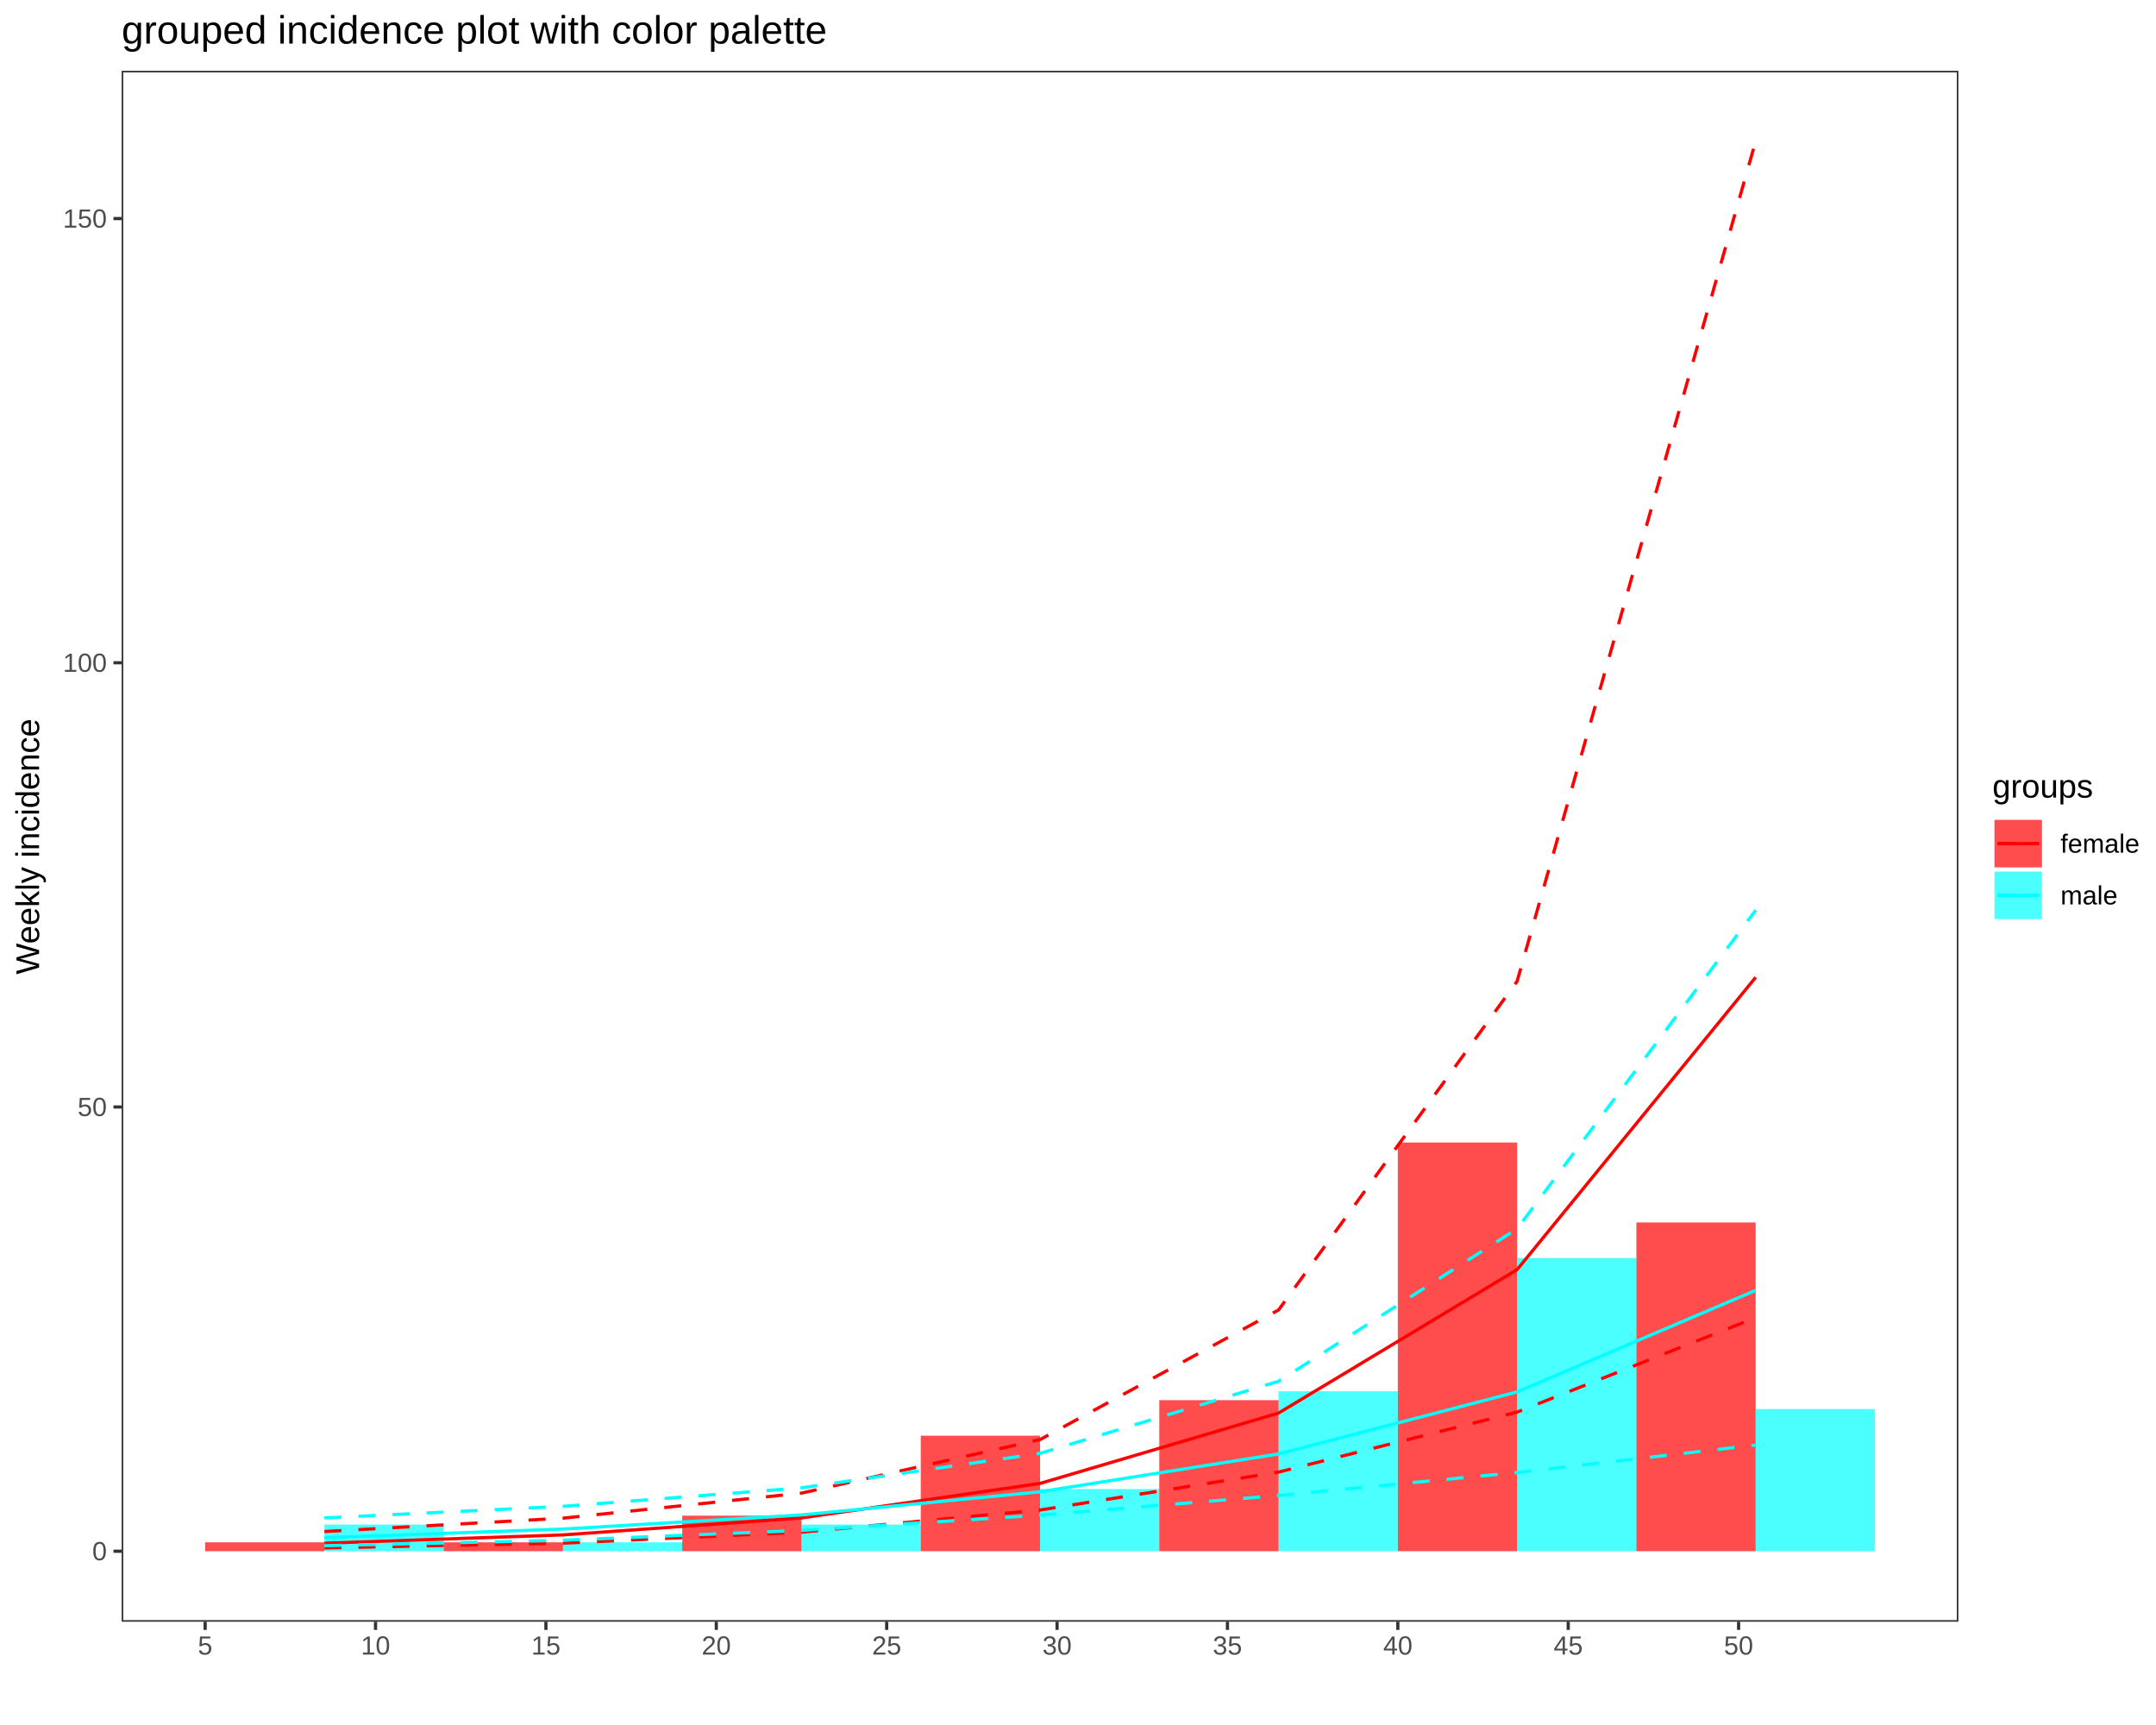
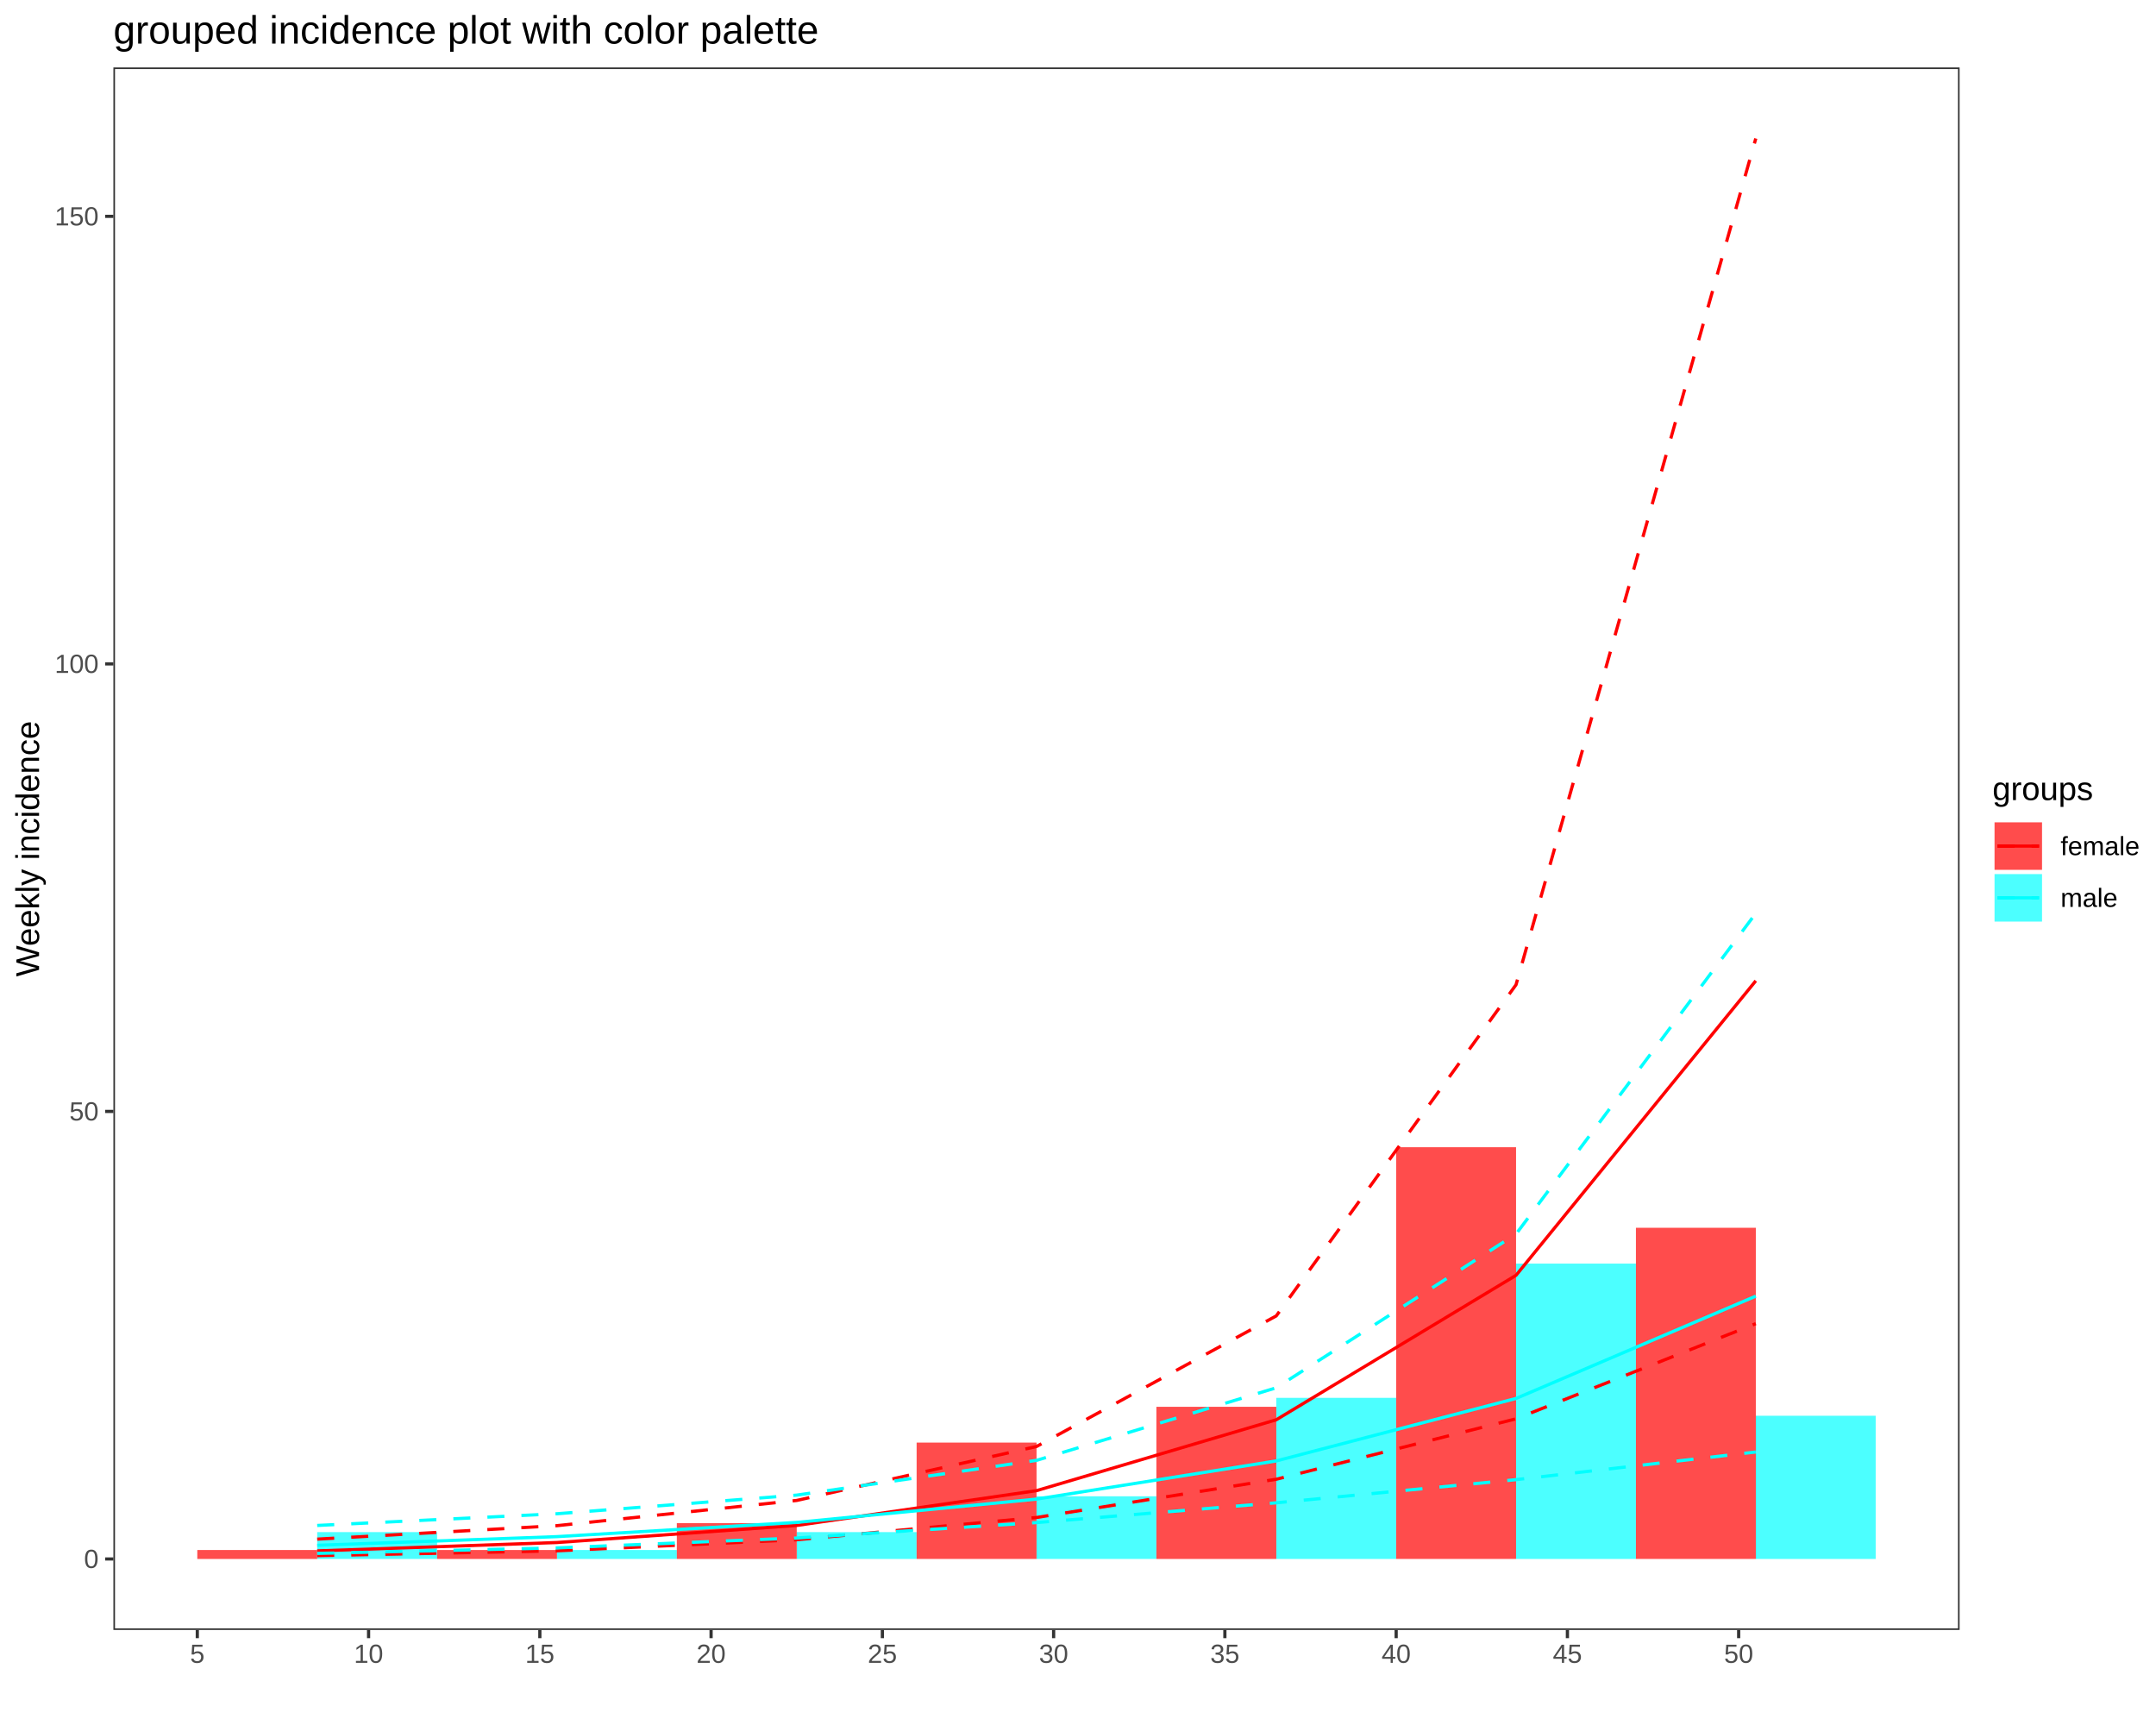
<svg xmlns="http://www.w3.org/2000/svg" viewBox="0 0 720.00 576.00">
  <defs>
    <style type="text/css">
-     line, polyline, path, rect, circle {
+     line, polyline, polygon, path, rect, circle {
      fill: none;
      stroke: #000000;
      stroke-linecap: round;
      stroke-linejoin: round;
      stroke-miterlimit: 10.00;
    }
  </style>
  </defs>
  <rect width="100%" height="100%" style="stroke: none; fill: #FFFFFF;" />
  <rect x="0.00" y="0.00" width="720.00" height="576.00" style="stroke-width: 1.07; stroke: #FFFFFF; fill: #FFFFFF;" />
  <defs>
-     <clipPath id="cpNDAuNjMwOXw2NTQuMDF8NTQxLjUwN3wyMy42MjY1">
-       <rect x="40.63" y="23.63" width="613.38" height="517.88" />
+     <clipPath id="cpMzcuODd8NjU0LjQxfDU0NC4yN3wyMi41Mg==">
+       <rect x="37.87" y="22.52" width="616.54" height="521.75" />
    </clipPath>
  </defs>
-   <rect x="40.63" y="23.63" width="613.38" height="517.88" style="stroke-width: 1.07; stroke: none; fill: #FFFFFF;" clip-path="url(#cpNDAuNjMwOXw2NTQuMDF8NTQxLjUwN3wyMy42MjY1)" />
-   <rect x="108.34" y="509.07" width="39.83" height="8.90" style="stroke-width: 1.07; stroke: none; stroke-linecap: butt; fill: #00FFFF; fill-opacity: 0.70;" clip-path="url(#cpNDAuNjMwOXw2NTQuMDF8NTQxLjUwN3wyMy42MjY1)" />
-   <rect x="68.51" y="515.00" width="39.83" height="2.97" style="stroke-width: 1.07; stroke: none; stroke-linecap: butt; fill: #FF0000; fill-opacity: 0.70;" clip-path="url(#cpNDAuNjMwOXw2NTQuMDF8NTQxLjUwN3wyMy42MjY1)" />
-   <rect x="188.00" y="515.00" width="39.83" height="2.97" style="stroke-width: 1.07; stroke: none; stroke-linecap: butt; fill: #00FFFF; fill-opacity: 0.70;" clip-path="url(#cpNDAuNjMwOXw2NTQuMDF8NTQxLjUwN3wyMy42MjY1)" />
-   <rect x="148.17" y="515.00" width="39.83" height="2.97" style="stroke-width: 1.07; stroke: none; stroke-linecap: butt; fill: #FF0000; fill-opacity: 0.70;" clip-path="url(#cpNDAuNjMwOXw2NTQuMDF8NTQxLjUwN3wyMy42MjY1)" />
-   <rect x="267.66" y="509.07" width="39.83" height="8.90" style="stroke-width: 1.07; stroke: none; stroke-linecap: butt; fill: #00FFFF; fill-opacity: 0.70;" clip-path="url(#cpNDAuNjMwOXw2NTQuMDF8NTQxLjUwN3wyMy42MjY1)" />
-   <rect x="227.83" y="506.10" width="39.83" height="11.87" style="stroke-width: 1.07; stroke: none; stroke-linecap: butt; fill: #FF0000; fill-opacity: 0.70;" clip-path="url(#cpNDAuNjMwOXw2NTQuMDF8NTQxLjUwN3wyMy42MjY1)" />
-   <rect x="347.32" y="497.20" width="39.83" height="20.77" style="stroke-width: 1.07; stroke: none; stroke-linecap: butt; fill: #00FFFF; fill-opacity: 0.70;" clip-path="url(#cpNDAuNjMwOXw2NTQuMDF8NTQxLjUwN3wyMy42MjY1)" />
-   <rect x="307.49" y="479.40" width="39.83" height="38.57" style="stroke-width: 1.07; stroke: none; stroke-linecap: butt; fill: #FF0000; fill-opacity: 0.70;" clip-path="url(#cpNDAuNjMwOXw2NTQuMDF8NTQxLjUwN3wyMy42MjY1)" />
-   <rect x="426.98" y="464.57" width="39.83" height="53.40" style="stroke-width: 1.07; stroke: none; stroke-linecap: butt; fill: #00FFFF; fill-opacity: 0.70;" clip-path="url(#cpNDAuNjMwOXw2NTQuMDF8NTQxLjUwN3wyMy42MjY1)" />
-   <rect x="387.15" y="467.54" width="39.83" height="50.43" style="stroke-width: 1.07; stroke: none; stroke-linecap: butt; fill: #FF0000; fill-opacity: 0.70;" clip-path="url(#cpNDAuNjMwOXw2NTQuMDF8NTQxLjUwN3wyMy42MjY1)" />
-   <rect x="506.64" y="420.07" width="39.83" height="97.90" style="stroke-width: 1.07; stroke: none; stroke-linecap: butt; fill: #00FFFF; fill-opacity: 0.70;" clip-path="url(#cpNDAuNjMwOXw2NTQuMDF8NTQxLjUwN3wyMy42MjY1)" />
-   <rect x="466.81" y="381.50" width="39.83" height="136.46" style="stroke-width: 1.07; stroke: none; stroke-linecap: butt; fill: #FF0000; fill-opacity: 0.70;" clip-path="url(#cpNDAuNjMwOXw2NTQuMDF8NTQxLjUwN3wyMy42MjY1)" />
-   <rect x="586.30" y="470.50" width="39.83" height="47.47" style="stroke-width: 1.07; stroke: none; stroke-linecap: butt; fill: #00FFFF; fill-opacity: 0.70;" clip-path="url(#cpNDAuNjMwOXw2NTQuMDF8NTQxLjUwN3wyMy42MjY1)" />
-   <rect x="546.47" y="408.20" width="39.83" height="109.76" style="stroke-width: 1.07; stroke: none; stroke-linecap: butt; fill: #FF0000; fill-opacity: 0.70;" clip-path="url(#cpNDAuNjMwOXw2NTQuMDF8NTQxLjUwN3wyMy42MjY1)" />
-   <polyline points="108.34,515.29 188.00,512.52 267.66,506.86 347.32,495.33 426.98,471.84 506.64,423.95 586.30,326.35 " style="stroke-width: 1.07; stroke: #FF0000; stroke-linecap: butt;" clip-path="url(#cpNDAuNjMwOXw2NTQuMDF8NTQxLjUwN3wyMy42MjY1)" />
-   <polyline points="108.34,513.45 188.00,510.57 267.66,505.85 347.32,498.13 426.98,485.48 506.64,464.77 586.30,430.87 " style="stroke-width: 1.07; stroke: #00FFFF; stroke-linecap: butt;" clip-path="url(#cpNDAuNjMwOXw2NTQuMDF8NTQxLjUwN3wyMy42MjY1)" />
-   <polyline points="108.34,516.88 188.00,515.28 267.66,511.61 347.32,504.22 426.98,491.55 506.64,471.52 586.30,439.98 " style="stroke-width: 1.07; stroke: #FF0000; stroke-dasharray: 5.69,5.69; stroke-linecap: butt;" clip-path="url(#cpNDAuNjMwOXw2NTQuMDF8NTQxLjUwN3wyMy42MjY1)" />
-   <polyline points="108.34,516.13 188.00,514.31 267.66,511.03 347.32,505.92 426.98,499.36 506.64,491.69 586.30,482.52 " style="stroke-width: 1.07; stroke: #00FFFF; stroke-dasharray: 5.69,5.69; stroke-linecap: butt;" clip-path="url(#cpNDAuNjMwOXw2NTQuMDF8NTQxLjUwN3wyMy42MjY1)" />
-   <polyline points="108.34,511.40 188.00,506.94 267.66,498.57 347.32,480.70 426.98,437.41 506.64,327.66 586.30,47.17 " style="stroke-width: 1.07; stroke: #FF0000; stroke-dasharray: 5.69,5.69; stroke-linecap: butt;" clip-path="url(#cpNDAuNjMwOXw2NTQuMDF8NTQxLjUwN3wyMy42MjY1)" />
-   <polyline points="108.34,506.86 188.00,502.99 267.66,496.81 347.32,485.30 426.98,461.23 506.64,410.29 586.30,303.96 " style="stroke-width: 1.07; stroke: #00FFFF; stroke-dasharray: 5.69,5.69; stroke-linecap: butt;" clip-path="url(#cpNDAuNjMwOXw2NTQuMDF8NTQxLjUwN3wyMy42MjY1)" />
-   <rect x="40.63" y="23.63" width="613.38" height="517.88" style="stroke-width: 1.07; stroke: #333333;" clip-path="url(#cpNDAuNjMwOXw2NTQuMDF8NTQxLjUwN3wyMy42MjY1)" />
+   <rect x="37.87" y="22.52" width="616.54" height="521.75" style="stroke-width: 1.07; stroke: none; fill: #FFFFFF;" clip-path="url(#cpMzcuODd8NjU0LjQxfDU0NC4yN3wyMi41Mg==)" />
+   <rect x="105.93" y="511.59" width="40.04" height="8.97" style="stroke-width: 1.07; stroke: none; stroke-linecap: butt; fill: #00FFFF; fill-opacity: 0.70;" clip-path="url(#cpMzcuODd8NjU0LjQxfDU0NC4yN3wyMi41Mg==)" />
+   <rect x="65.89" y="517.57" width="40.04" height="2.99" style="stroke-width: 1.07; stroke: none; stroke-linecap: butt; fill: #FF0000; fill-opacity: 0.70;" clip-path="url(#cpMzcuODd8NjU0LjQxfDU0NC4yN3wyMi41Mg==)" />
+   <rect x="186.00" y="517.57" width="40.04" height="2.99" style="stroke-width: 1.07; stroke: none; stroke-linecap: butt; fill: #00FFFF; fill-opacity: 0.70;" clip-path="url(#cpMzcuODd8NjU0LjQxfDU0NC4yN3wyMi41Mg==)" />
+   <rect x="145.96" y="517.57" width="40.04" height="2.99" style="stroke-width: 1.07; stroke: none; stroke-linecap: butt; fill: #FF0000; fill-opacity: 0.70;" clip-path="url(#cpMzcuODd8NjU0LjQxfDU0NC4yN3wyMi41Mg==)" />
+   <rect x="266.07" y="511.59" width="40.04" height="8.97" style="stroke-width: 1.07; stroke: none; stroke-linecap: butt; fill: #00FFFF; fill-opacity: 0.70;" clip-path="url(#cpMzcuODd8NjU0LjQxfDU0NC4yN3wyMi41Mg==)" />
+   <rect x="226.03" y="508.60" width="40.04" height="11.95" style="stroke-width: 1.07; stroke: none; stroke-linecap: butt; fill: #FF0000; fill-opacity: 0.70;" clip-path="url(#cpMzcuODd8NjU0LjQxfDU0NC4yN3wyMi41Mg==)" />
+   <rect x="346.14" y="499.63" width="40.04" height="20.92" style="stroke-width: 1.07; stroke: none; stroke-linecap: butt; fill: #00FFFF; fill-opacity: 0.70;" clip-path="url(#cpMzcuODd8NjU0LjQxfDU0NC4yN3wyMi41Mg==)" />
+   <rect x="306.11" y="481.70" width="40.04" height="38.85" style="stroke-width: 1.07; stroke: none; stroke-linecap: butt; fill: #FF0000; fill-opacity: 0.70;" clip-path="url(#cpMzcuODd8NjU0LjQxfDU0NC4yN3wyMi41Mg==)" />
+   <rect x="426.21" y="466.76" width="40.04" height="53.80" style="stroke-width: 1.07; stroke: none; stroke-linecap: butt; fill: #00FFFF; fill-opacity: 0.70;" clip-path="url(#cpMzcuODd8NjU0LjQxfDU0NC4yN3wyMi41Mg==)" />
+   <rect x="386.18" y="469.75" width="40.04" height="50.81" style="stroke-width: 1.07; stroke: none; stroke-linecap: butt; fill: #FF0000; fill-opacity: 0.70;" clip-path="url(#cpMzcuODd8NjU0LjQxfDU0NC4yN3wyMi41Mg==)" />
+   <rect x="506.28" y="421.93" width="40.04" height="98.63" style="stroke-width: 1.07; stroke: none; stroke-linecap: butt; fill: #00FFFF; fill-opacity: 0.70;" clip-path="url(#cpMzcuODd8NjU0LjQxfDU0NC4yN3wyMi41Mg==)" />
+   <rect x="466.25" y="383.07" width="40.04" height="137.48" style="stroke-width: 1.07; stroke: none; stroke-linecap: butt; fill: #FF0000; fill-opacity: 0.70;" clip-path="url(#cpMzcuODd8NjU0LjQxfDU0NC4yN3wyMi41Mg==)" />
+   <rect x="586.35" y="472.74" width="40.04" height="47.82" style="stroke-width: 1.07; stroke: none; stroke-linecap: butt; fill: #00FFFF; fill-opacity: 0.70;" clip-path="url(#cpMzcuODd8NjU0LjQxfDU0NC4yN3wyMi41Mg==)" />
+   <rect x="546.32" y="409.97" width="40.04" height="110.58" style="stroke-width: 1.07; stroke: none; stroke-linecap: butt; fill: #FF0000; fill-opacity: 0.70;" clip-path="url(#cpMzcuODd8NjU0LjQxfDU0NC4yN3wyMi41Mg==)" />
+   <polyline points="105.93,517.86 186.00,515.07 266.07,509.37 346.14,497.75 426.21,474.08 506.28,425.84 586.35,327.50 " style="stroke-width: 1.07; stroke: #FF0000; stroke-linecap: butt;" clip-path="url(#cpMzcuODd8NjU0LjQxfDU0NC4yN3wyMi41Mg==)" />
+   <polyline points="105.93,516.00 186.00,513.10 266.07,508.35 346.14,500.57 426.21,487.82 506.28,466.96 586.35,432.80 " style="stroke-width: 1.07; stroke: #00FFFF; stroke-linecap: butt;" clip-path="url(#cpMzcuODd8NjU0LjQxfDU0NC4yN3wyMi41Mg==)" />
+   <polyline points="105.93,519.46 186.00,517.84 266.07,514.15 346.14,506.71 426.21,493.94 506.28,473.76 586.35,441.98 " style="stroke-width: 1.07; stroke: #FF0000; stroke-dasharray: 5.69,5.69; stroke-linecap: butt;" clip-path="url(#cpMzcuODd8NjU0LjQxfDU0NC4yN3wyMi41Mg==)" />
+   <polyline points="105.93,518.70 186.00,516.87 266.07,513.56 346.14,508.41 426.21,501.81 506.28,494.08 586.35,484.84 " style="stroke-width: 1.07; stroke: #00FFFF; stroke-dasharray: 5.69,5.69; stroke-linecap: butt;" clip-path="url(#cpMzcuODd8NjU0LjQxfDU0NC4yN3wyMi41Mg==)" />
+   <polyline points="105.93,513.94 186.00,509.44 266.07,501.02 346.14,483.01 426.21,439.40 506.28,328.82 586.35,46.24 " style="stroke-width: 1.07; stroke: #FF0000; stroke-dasharray: 5.69,5.69; stroke-linecap: butt;" clip-path="url(#cpMzcuODd8NjU0LjQxfDU0NC4yN3wyMi41Mg==)" />
+   <polyline points="105.93,509.37 186.00,505.46 266.07,499.24 346.14,487.64 426.21,463.40 506.28,412.07 586.35,304.95 " style="stroke-width: 1.07; stroke: #00FFFF; stroke-dasharray: 5.69,5.69; stroke-linecap: butt;" clip-path="url(#cpMzcuODd8NjU0LjQxfDU0NC4yN3wyMi41Mg==)" />
+   <rect x="37.87" y="22.52" width="616.54" height="521.75" style="stroke-width: 1.07; stroke: #333333;" clip-path="url(#cpMzcuODd8NjU0LjQxfDU0NC4yN3wyMi41Mg==)" />
  <defs>
-     <clipPath id="cpMHw3MjB8NTc2fDA=">
+     <clipPath id="cpMC4wMHw3MjAuMDB8NTc2LjAwfDAuMDA=">
      <rect x="0.00" y="0.00" width="720.00" height="576.00" />
    </clipPath>
  </defs>
-   <g clip-path="url(#cpMHw3MjB8NTc2fDA=)">
-     <text x="30.81" y="520.99" style="font-size: 8.80px; fill: #4D4D4D; font-family: Liberation Sans;" textLength="4.89px" lengthAdjust="spacingAndGlyphs">0</text>
+   <g clip-path="url(#cpMC4wMHw3MjAuMDB8NTc2LjAwfDAuMDA=)">
+     <text x="28.05" y="523.58" style="font-size: 8.80px; fill: #4D4D4D; font-family: Liberation Sans;" textLength="4.89px" lengthAdjust="spacingAndGlyphs">0</text>
  </g>
-   <g clip-path="url(#cpMHw3MjB8NTc2fDA=)">
-     <text x="25.91" y="372.66" style="font-size: 8.80px; fill: #4D4D4D; font-family: Liberation Sans;" textLength="9.79px" lengthAdjust="spacingAndGlyphs">50</text>
+   <g clip-path="url(#cpMC4wMHw3MjAuMDB8NTc2LjAwfDAuMDA=)">
+     <text x="23.16" y="374.14" style="font-size: 8.80px; fill: #4D4D4D; font-family: Liberation Sans;" textLength="9.78px" lengthAdjust="spacingAndGlyphs">50</text>
  </g>
-   <g clip-path="url(#cpMHw3MjB8NTc2fDA=)">
-     <text x="21.02" y="224.34" style="font-size: 8.80px; fill: #4D4D4D; font-family: Liberation Sans;" textLength="14.68px" lengthAdjust="spacingAndGlyphs">100</text>
+   <g clip-path="url(#cpMC4wMHw3MjAuMDB8NTc2LjAwfDAuMDA=)">
+     <text x="18.27" y="224.70" style="font-size: 8.80px; fill: #4D4D4D; font-family: Liberation Sans;" textLength="14.67px" lengthAdjust="spacingAndGlyphs">100</text>
  </g>
-   <g clip-path="url(#cpMHw3MjB8NTc2fDA=)">
-     <text x="21.02" y="76.01" style="font-size: 8.80px; fill: #4D4D4D; font-family: Liberation Sans;" textLength="14.68px" lengthAdjust="spacingAndGlyphs">150</text>
+   <g clip-path="url(#cpMC4wMHw3MjAuMDB8NTc2LjAwfDAuMDA=)">
+     <text x="18.27" y="75.27" style="font-size: 8.80px; fill: #4D4D4D; font-family: Liberation Sans;" textLength="14.67px" lengthAdjust="spacingAndGlyphs">150</text>
  </g>
-   <polyline points="37.89,517.97 40.63,517.97 " style="stroke-width: 1.07; stroke: #333333; stroke-linecap: butt;" clip-path="url(#cpMHw3MjB8NTc2fDA=)" />
-   <polyline points="37.89,369.64 40.63,369.64 " style="stroke-width: 1.07; stroke: #333333; stroke-linecap: butt;" clip-path="url(#cpMHw3MjB8NTc2fDA=)" />
-   <polyline points="37.89,221.31 40.63,221.31 " style="stroke-width: 1.07; stroke: #333333; stroke-linecap: butt;" clip-path="url(#cpMHw3MjB8NTc2fDA=)" />
-   <polyline points="37.89,72.98 40.63,72.98 " style="stroke-width: 1.07; stroke: #333333; stroke-linecap: butt;" clip-path="url(#cpMHw3MjB8NTc2fDA=)" />
-   <polyline points="68.51,544.25 68.51,541.51 " style="stroke-width: 1.07; stroke: #333333; stroke-linecap: butt;" clip-path="url(#cpMHw3MjB8NTc2fDA=)" />
-   <polyline points="125.41,544.25 125.41,541.51 " style="stroke-width: 1.07; stroke: #333333; stroke-linecap: butt;" clip-path="url(#cpMHw3MjB8NTc2fDA=)" />
-   <polyline points="182.31,544.25 182.31,541.51 " style="stroke-width: 1.07; stroke: #333333; stroke-linecap: butt;" clip-path="url(#cpMHw3MjB8NTc2fDA=)" />
-   <polyline points="239.21,544.25 239.21,541.51 " style="stroke-width: 1.07; stroke: #333333; stroke-linecap: butt;" clip-path="url(#cpMHw3MjB8NTc2fDA=)" />
-   <polyline points="296.11,544.25 296.11,541.51 " style="stroke-width: 1.07; stroke: #333333; stroke-linecap: butt;" clip-path="url(#cpMHw3MjB8NTc2fDA=)" />
-   <polyline points="353.01,544.25 353.01,541.51 " style="stroke-width: 1.07; stroke: #333333; stroke-linecap: butt;" clip-path="url(#cpMHw3MjB8NTc2fDA=)" />
-   <polyline points="409.91,544.25 409.91,541.51 " style="stroke-width: 1.07; stroke: #333333; stroke-linecap: butt;" clip-path="url(#cpMHw3MjB8NTc2fDA=)" />
-   <polyline points="466.81,544.25 466.81,541.51 " style="stroke-width: 1.07; stroke: #333333; stroke-linecap: butt;" clip-path="url(#cpMHw3MjB8NTc2fDA=)" />
-   <polyline points="523.71,544.25 523.71,541.51 " style="stroke-width: 1.07; stroke: #333333; stroke-linecap: butt;" clip-path="url(#cpMHw3MjB8NTc2fDA=)" />
-   <polyline points="580.61,544.25 580.61,541.51 " style="stroke-width: 1.07; stroke: #333333; stroke-linecap: butt;" clip-path="url(#cpMHw3MjB8NTc2fDA=)" />
-   <g clip-path="url(#cpMHw3MjB8NTc2fDA=)">
-     <text x="66.06" y="552.49" style="font-size: 8.80px; fill: #4D4D4D; font-family: Liberation Sans;" textLength="4.89px" lengthAdjust="spacingAndGlyphs">5</text>
+   <polyline points="35.13,520.56 37.87,520.56 " style="stroke-width: 1.07; stroke: #333333; stroke-linecap: butt;" clip-path="url(#cpMC4wMHw3MjAuMDB8NTc2LjAwfDAuMDA=)" />
+   <polyline points="35.13,371.12 37.87,371.12 " style="stroke-width: 1.07; stroke: #333333; stroke-linecap: butt;" clip-path="url(#cpMC4wMHw3MjAuMDB8NTc2LjAwfDAuMDA=)" />
+   <polyline points="35.13,221.68 37.87,221.68 " style="stroke-width: 1.07; stroke: #333333; stroke-linecap: butt;" clip-path="url(#cpMC4wMHw3MjAuMDB8NTc2LjAwfDAuMDA=)" />
+   <polyline points="35.13,72.24 37.87,72.24 " style="stroke-width: 1.07; stroke: #333333; stroke-linecap: butt;" clip-path="url(#cpMC4wMHw3MjAuMDB8NTc2LjAwfDAuMDA=)" />
+   <polyline points="65.89,547.01 65.89,544.27 " style="stroke-width: 1.07; stroke: #333333; stroke-linecap: butt;" clip-path="url(#cpMC4wMHw3MjAuMDB8NTc2LjAwfDAuMDA=)" />
+   <polyline points="123.09,547.01 123.09,544.27 " style="stroke-width: 1.07; stroke: #333333; stroke-linecap: butt;" clip-path="url(#cpMC4wMHw3MjAuMDB8NTc2LjAwfDAuMDA=)" />
+   <polyline points="180.28,547.01 180.28,544.27 " style="stroke-width: 1.07; stroke: #333333; stroke-linecap: butt;" clip-path="url(#cpMC4wMHw3MjAuMDB8NTc2LjAwfDAuMDA=)" />
+   <polyline points="237.47,547.01 237.47,544.27 " style="stroke-width: 1.07; stroke: #333333; stroke-linecap: butt;" clip-path="url(#cpMC4wMHw3MjAuMDB8NTc2LjAwfDAuMDA=)" />
+   <polyline points="294.67,547.01 294.67,544.27 " style="stroke-width: 1.07; stroke: #333333; stroke-linecap: butt;" clip-path="url(#cpMC4wMHw3MjAuMDB8NTc2LjAwfDAuMDA=)" />
+   <polyline points="351.86,547.01 351.86,544.27 " style="stroke-width: 1.07; stroke: #333333; stroke-linecap: butt;" clip-path="url(#cpMC4wMHw3MjAuMDB8NTc2LjAwfDAuMDA=)" />
+   <polyline points="409.05,547.01 409.05,544.27 " style="stroke-width: 1.07; stroke: #333333; stroke-linecap: butt;" clip-path="url(#cpMC4wMHw3MjAuMDB8NTc2LjAwfDAuMDA=)" />
+   <polyline points="466.25,547.01 466.25,544.27 " style="stroke-width: 1.07; stroke: #333333; stroke-linecap: butt;" clip-path="url(#cpMC4wMHw3MjAuMDB8NTc2LjAwfDAuMDA=)" />
+   <polyline points="523.44,547.01 523.44,544.27 " style="stroke-width: 1.07; stroke: #333333; stroke-linecap: butt;" clip-path="url(#cpMC4wMHw3MjAuMDB8NTc2LjAwfDAuMDA=)" />
+   <polyline points="580.63,547.01 580.63,544.27 " style="stroke-width: 1.07; stroke: #333333; stroke-linecap: butt;" clip-path="url(#cpMC4wMHw3MjAuMDB8NTc2LjAwfDAuMDA=)" />
+   <g clip-path="url(#cpMC4wMHw3MjAuMDB8NTc2LjAwfDAuMDA=)">
+     <text x="63.45" y="555.25" style="font-size: 8.80px; fill: #4D4D4D; font-family: Liberation Sans;" textLength="4.89px" lengthAdjust="spacingAndGlyphs">5</text>
  </g>
-   <g clip-path="url(#cpMHw3MjB8NTc2fDA=)">
-     <text x="120.52" y="552.49" style="font-size: 8.80px; fill: #4D4D4D; font-family: Liberation Sans;" textLength="9.79px" lengthAdjust="spacingAndGlyphs">10</text>
+   <g clip-path="url(#cpMC4wMHw3MjAuMDB8NTc2LjAwfDAuMDA=)">
+     <text x="118.20" y="555.25" style="font-size: 8.80px; fill: #4D4D4D; font-family: Liberation Sans;" textLength="9.78px" lengthAdjust="spacingAndGlyphs">10</text>
  </g>
-   <g clip-path="url(#cpMHw3MjB8NTc2fDA=)">
-     <text x="177.42" y="552.49" style="font-size: 8.80px; fill: #4D4D4D; font-family: Liberation Sans;" textLength="9.79px" lengthAdjust="spacingAndGlyphs">15</text>
+   <g clip-path="url(#cpMC4wMHw3MjAuMDB8NTc2LjAwfDAuMDA=)">
+     <text x="175.39" y="555.25" style="font-size: 8.80px; fill: #4D4D4D; font-family: Liberation Sans;" textLength="9.78px" lengthAdjust="spacingAndGlyphs">15</text>
  </g>
-   <g clip-path="url(#cpMHw3MjB8NTc2fDA=)">
-     <text x="234.32" y="552.49" style="font-size: 8.80px; fill: #4D4D4D; font-family: Liberation Sans;" textLength="9.79px" lengthAdjust="spacingAndGlyphs">20</text>
+   <g clip-path="url(#cpMC4wMHw3MjAuMDB8NTc2LjAwfDAuMDA=)">
+     <text x="232.58" y="555.25" style="font-size: 8.80px; fill: #4D4D4D; font-family: Liberation Sans;" textLength="9.78px" lengthAdjust="spacingAndGlyphs">20</text>
  </g>
-   <g clip-path="url(#cpMHw3MjB8NTc2fDA=)">
-     <text x="291.22" y="552.49" style="font-size: 8.80px; fill: #4D4D4D; font-family: Liberation Sans;" textLength="9.79px" lengthAdjust="spacingAndGlyphs">25</text>
+   <g clip-path="url(#cpMC4wMHw3MjAuMDB8NTc2LjAwfDAuMDA=)">
+     <text x="289.78" y="555.25" style="font-size: 8.80px; fill: #4D4D4D; font-family: Liberation Sans;" textLength="9.78px" lengthAdjust="spacingAndGlyphs">25</text>
  </g>
-   <g clip-path="url(#cpMHw3MjB8NTc2fDA=)">
-     <text x="348.12" y="552.49" style="font-size: 8.80px; fill: #4D4D4D; font-family: Liberation Sans;" textLength="9.79px" lengthAdjust="spacingAndGlyphs">30</text>
+   <g clip-path="url(#cpMC4wMHw3MjAuMDB8NTc2LjAwfDAuMDA=)">
+     <text x="346.97" y="555.25" style="font-size: 8.80px; fill: #4D4D4D; font-family: Liberation Sans;" textLength="9.78px" lengthAdjust="spacingAndGlyphs">30</text>
  </g>
-   <g clip-path="url(#cpMHw3MjB8NTc2fDA=)">
-     <text x="405.02" y="552.49" style="font-size: 8.80px; fill: #4D4D4D; font-family: Liberation Sans;" textLength="9.79px" lengthAdjust="spacingAndGlyphs">35</text>
+   <g clip-path="url(#cpMC4wMHw3MjAuMDB8NTc2LjAwfDAuMDA=)">
+     <text x="404.16" y="555.25" style="font-size: 8.80px; fill: #4D4D4D; font-family: Liberation Sans;" textLength="9.78px" lengthAdjust="spacingAndGlyphs">35</text>
  </g>
-   <g clip-path="url(#cpMHw3MjB8NTc2fDA=)">
-     <text x="461.92" y="552.49" style="font-size: 8.80px; fill: #4D4D4D; font-family: Liberation Sans;" textLength="9.79px" lengthAdjust="spacingAndGlyphs">40</text>
+   <g clip-path="url(#cpMC4wMHw3MjAuMDB8NTc2LjAwfDAuMDA=)">
+     <text x="461.36" y="555.25" style="font-size: 8.80px; fill: #4D4D4D; font-family: Liberation Sans;" textLength="9.78px" lengthAdjust="spacingAndGlyphs">40</text>
  </g>
-   <g clip-path="url(#cpMHw3MjB8NTc2fDA=)">
-     <text x="518.82" y="552.49" style="font-size: 8.80px; fill: #4D4D4D; font-family: Liberation Sans;" textLength="9.79px" lengthAdjust="spacingAndGlyphs">45</text>
+   <g clip-path="url(#cpMC4wMHw3MjAuMDB8NTc2LjAwfDAuMDA=)">
+     <text x="518.55" y="555.25" style="font-size: 8.80px; fill: #4D4D4D; font-family: Liberation Sans;" textLength="9.78px" lengthAdjust="spacingAndGlyphs">45</text>
  </g>
-   <g clip-path="url(#cpMHw3MjB8NTc2fDA=)">
-     <text x="575.71" y="552.49" style="font-size: 8.80px; fill: #4D4D4D; font-family: Liberation Sans;" textLength="9.79px" lengthAdjust="spacingAndGlyphs">50</text>
+   <g clip-path="url(#cpMC4wMHw3MjAuMDB8NTc2LjAwfDAuMDA=)">
+     <text x="575.74" y="555.25" style="font-size: 8.80px; fill: #4D4D4D; font-family: Liberation Sans;" textLength="9.78px" lengthAdjust="spacingAndGlyphs">50</text>
  </g>
-   <g clip-path="url(#cpMHw3MjB8NTc2fDA=)">
-     <text transform="translate(13.05,325.36) rotate(-90)" style="font-size: 11.00px; font-family: Liberation Sans;" textLength="85.59px" lengthAdjust="spacingAndGlyphs">Weekly incidence</text>
+   <g clip-path="url(#cpMC4wMHw3MjAuMDB8NTc2LjAwfDAuMDA=)">
+     <text transform="translate(13.04,326.11) rotate(-90)" style="font-size: 11.00px; font-family: Liberation Sans;" textLength="85.42px" lengthAdjust="spacingAndGlyphs">Weekly incidence</text>
  </g>
-   <rect x="665.35" y="257.52" width="49.17" height="50.10" style="stroke-width: 1.07; stroke: none; fill: #FFFFFF;" clip-path="url(#cpMHw3MjB8NTc2fDA=)" />
-   <g clip-path="url(#cpMHw3MjB8NTc2fDA=)">
-     <text x="665.35" y="266.33" style="font-size: 11.00px; font-family: Liberation Sans;" textLength="33.63px" lengthAdjust="spacingAndGlyphs">groups</text>
+   <rect x="665.37" y="258.35" width="49.15" height="50.09" style="stroke-width: 1.07; stroke: none; fill: #FFFFFF;" clip-path="url(#cpMC4wMHw3MjAuMDB8NTc2LjAwfDAuMDA=)" />
+   <g clip-path="url(#cpMC4wMHw3MjAuMDB8NTc2LjAwfDAuMDA=)">
+     <text x="665.37" y="267.16" style="font-size: 11.00px; font-family: Liberation Sans;" textLength="33.66px" lengthAdjust="spacingAndGlyphs">groups</text>
  </g>
-   <rect x="665.35" y="273.06" width="17.28" height="17.28" style="stroke-width: 1.07; stroke: none; fill: #FFFFFF;" clip-path="url(#cpMHw3MjB8NTc2fDA=)" />
-   <rect x="666.06" y="273.76" width="15.86" height="15.86" style="stroke-width: 1.07; stroke: none; stroke-linejoin: miter; fill: #FF0000; fill-opacity: 0.70;" clip-path="url(#cpMHw3MjB8NTc2fDA=)" />
-   <line x1="667.08" y1="281.70" x2="680.90" y2="281.70" style="stroke-width: 1.07; stroke: #FF0000; stroke-linecap: butt;" clip-path="url(#cpMHw3MjB8NTc2fDA=)" />
-   <line x1="667.08" y1="281.70" x2="680.90" y2="281.70" style="stroke-width: 1.07; stroke: #FF0000; stroke-dasharray: 5.69,5.69; stroke-linecap: butt;" clip-path="url(#cpMHw3MjB8NTc2fDA=)" />
-   <line x1="667.08" y1="281.70" x2="680.90" y2="281.70" style="stroke-width: 1.07; stroke: #FF0000; stroke-dasharray: 5.69,5.69; stroke-linecap: butt;" clip-path="url(#cpMHw3MjB8NTc2fDA=)" />
-   <rect x="665.35" y="290.34" width="17.28" height="17.28" style="stroke-width: 1.07; stroke: none; fill: #FFFFFF;" clip-path="url(#cpMHw3MjB8NTc2fDA=)" />
-   <rect x="666.06" y="291.04" width="15.86" height="15.86" style="stroke-width: 1.07; stroke: none; stroke-linejoin: miter; fill: #00FFFF; fill-opacity: 0.70;" clip-path="url(#cpMHw3MjB8NTc2fDA=)" />
-   <line x1="667.08" y1="298.98" x2="680.90" y2="298.98" style="stroke-width: 1.07; stroke: #00FFFF; stroke-linecap: butt;" clip-path="url(#cpMHw3MjB8NTc2fDA=)" />
-   <line x1="667.08" y1="298.98" x2="680.90" y2="298.98" style="stroke-width: 1.07; stroke: #00FFFF; stroke-dasharray: 5.69,5.69; stroke-linecap: butt;" clip-path="url(#cpMHw3MjB8NTc2fDA=)" />
-   <line x1="667.08" y1="298.98" x2="680.90" y2="298.98" style="stroke-width: 1.07; stroke: #00FFFF; stroke-dasharray: 5.69,5.69; stroke-linecap: butt;" clip-path="url(#cpMHw3MjB8NTc2fDA=)" />
-   <g clip-path="url(#cpMHw3MjB8NTc2fDA=)">
-     <text x="688.11" y="284.72" style="font-size: 8.80px; font-family: Liberation Sans;" textLength="26.41px" lengthAdjust="spacingAndGlyphs">female</text>
+   <rect x="665.37" y="273.88" width="17.28" height="17.28" style="stroke-width: 1.07; stroke: none; fill: #FFFFFF;" clip-path="url(#cpMC4wMHw3MjAuMDB8NTc2LjAwfDAuMDA=)" />
+   <rect x="666.08" y="274.59" width="15.86" height="15.86" style="stroke-width: 1.07; stroke: none; stroke-linejoin: miter; fill: #FF0000; fill-opacity: 0.70;" clip-path="url(#cpMC4wMHw3MjAuMDB8NTc2LjAwfDAuMDA=)" />
+   <line x1="667.10" y1="282.52" x2="680.92" y2="282.52" style="stroke-width: 1.07; stroke: #FF0000; stroke-linecap: butt;" clip-path="url(#cpMC4wMHw3MjAuMDB8NTc2LjAwfDAuMDA=)" />
+   <line x1="667.10" y1="282.52" x2="680.92" y2="282.52" style="stroke-width: 1.07; stroke: #FF0000; stroke-dasharray: 5.69,5.69; stroke-linecap: butt;" clip-path="url(#cpMC4wMHw3MjAuMDB8NTc2LjAwfDAuMDA=)" />
+   <line x1="667.10" y1="282.52" x2="680.92" y2="282.52" style="stroke-width: 1.07; stroke: #FF0000; stroke-dasharray: 5.69,5.69; stroke-linecap: butt;" clip-path="url(#cpMC4wMHw3MjAuMDB8NTc2LjAwfDAuMDA=)" />
+   <rect x="665.37" y="291.16" width="17.28" height="17.28" style="stroke-width: 1.07; stroke: none; fill: #FFFFFF;" clip-path="url(#cpMC4wMHw3MjAuMDB8NTc2LjAwfDAuMDA=)" />
+   <rect x="666.08" y="291.87" width="15.86" height="15.86" style="stroke-width: 1.07; stroke: none; stroke-linejoin: miter; fill: #00FFFF; fill-opacity: 0.70;" clip-path="url(#cpMC4wMHw3MjAuMDB8NTc2LjAwfDAuMDA=)" />
+   <line x1="667.10" y1="299.80" x2="680.92" y2="299.80" style="stroke-width: 1.07; stroke: #00FFFF; stroke-linecap: butt;" clip-path="url(#cpMC4wMHw3MjAuMDB8NTc2LjAwfDAuMDA=)" />
+   <line x1="667.10" y1="299.80" x2="680.92" y2="299.80" style="stroke-width: 1.07; stroke: #00FFFF; stroke-dasharray: 5.69,5.69; stroke-linecap: butt;" clip-path="url(#cpMC4wMHw3MjAuMDB8NTc2LjAwfDAuMDA=)" />
+   <line x1="667.10" y1="299.80" x2="680.92" y2="299.80" style="stroke-width: 1.07; stroke: #00FFFF; stroke-dasharray: 5.69,5.69; stroke-linecap: butt;" clip-path="url(#cpMC4wMHw3MjAuMDB8NTc2LjAwfDAuMDA=)" />
+   <g clip-path="url(#cpMC4wMHw3MjAuMDB8NTc2LjAwfDAuMDA=)">
+     <text x="688.13" y="285.54" style="font-size: 8.80px; font-family: Liberation Sans;" textLength="26.39px" lengthAdjust="spacingAndGlyphs">female</text>
  </g>
-   <g clip-path="url(#cpMHw3MjB8NTc2fDA=)">
-     <text x="688.11" y="302.00" style="font-size: 8.80px; font-family: Liberation Sans;" textLength="19.07px" lengthAdjust="spacingAndGlyphs">male</text>
+   <g clip-path="url(#cpMC4wMHw3MjAuMDB8NTc2LjAwfDAuMDA=)">
+     <text x="688.13" y="302.82" style="font-size: 8.80px; font-family: Liberation Sans;" textLength="19.06px" lengthAdjust="spacingAndGlyphs">male</text>
  </g>
-   <g clip-path="url(#cpMHw3MjB8NTc2fDA=)">
-     <text x="40.63" y="14.56" style="font-size: 13.20px; font-family: Liberation Sans;" textLength="235.55px" lengthAdjust="spacingAndGlyphs">grouped incidence plot with color palette</text>
+   <g clip-path="url(#cpMC4wMHw3MjAuMDB8NTc2LjAwfDAuMDA=)">
+     <text x="37.87" y="14.56" style="font-size: 13.20px; font-family: Liberation Sans;" textLength="235.19px" lengthAdjust="spacingAndGlyphs">grouped incidence plot with color palette</text>
  </g>
</svg>
